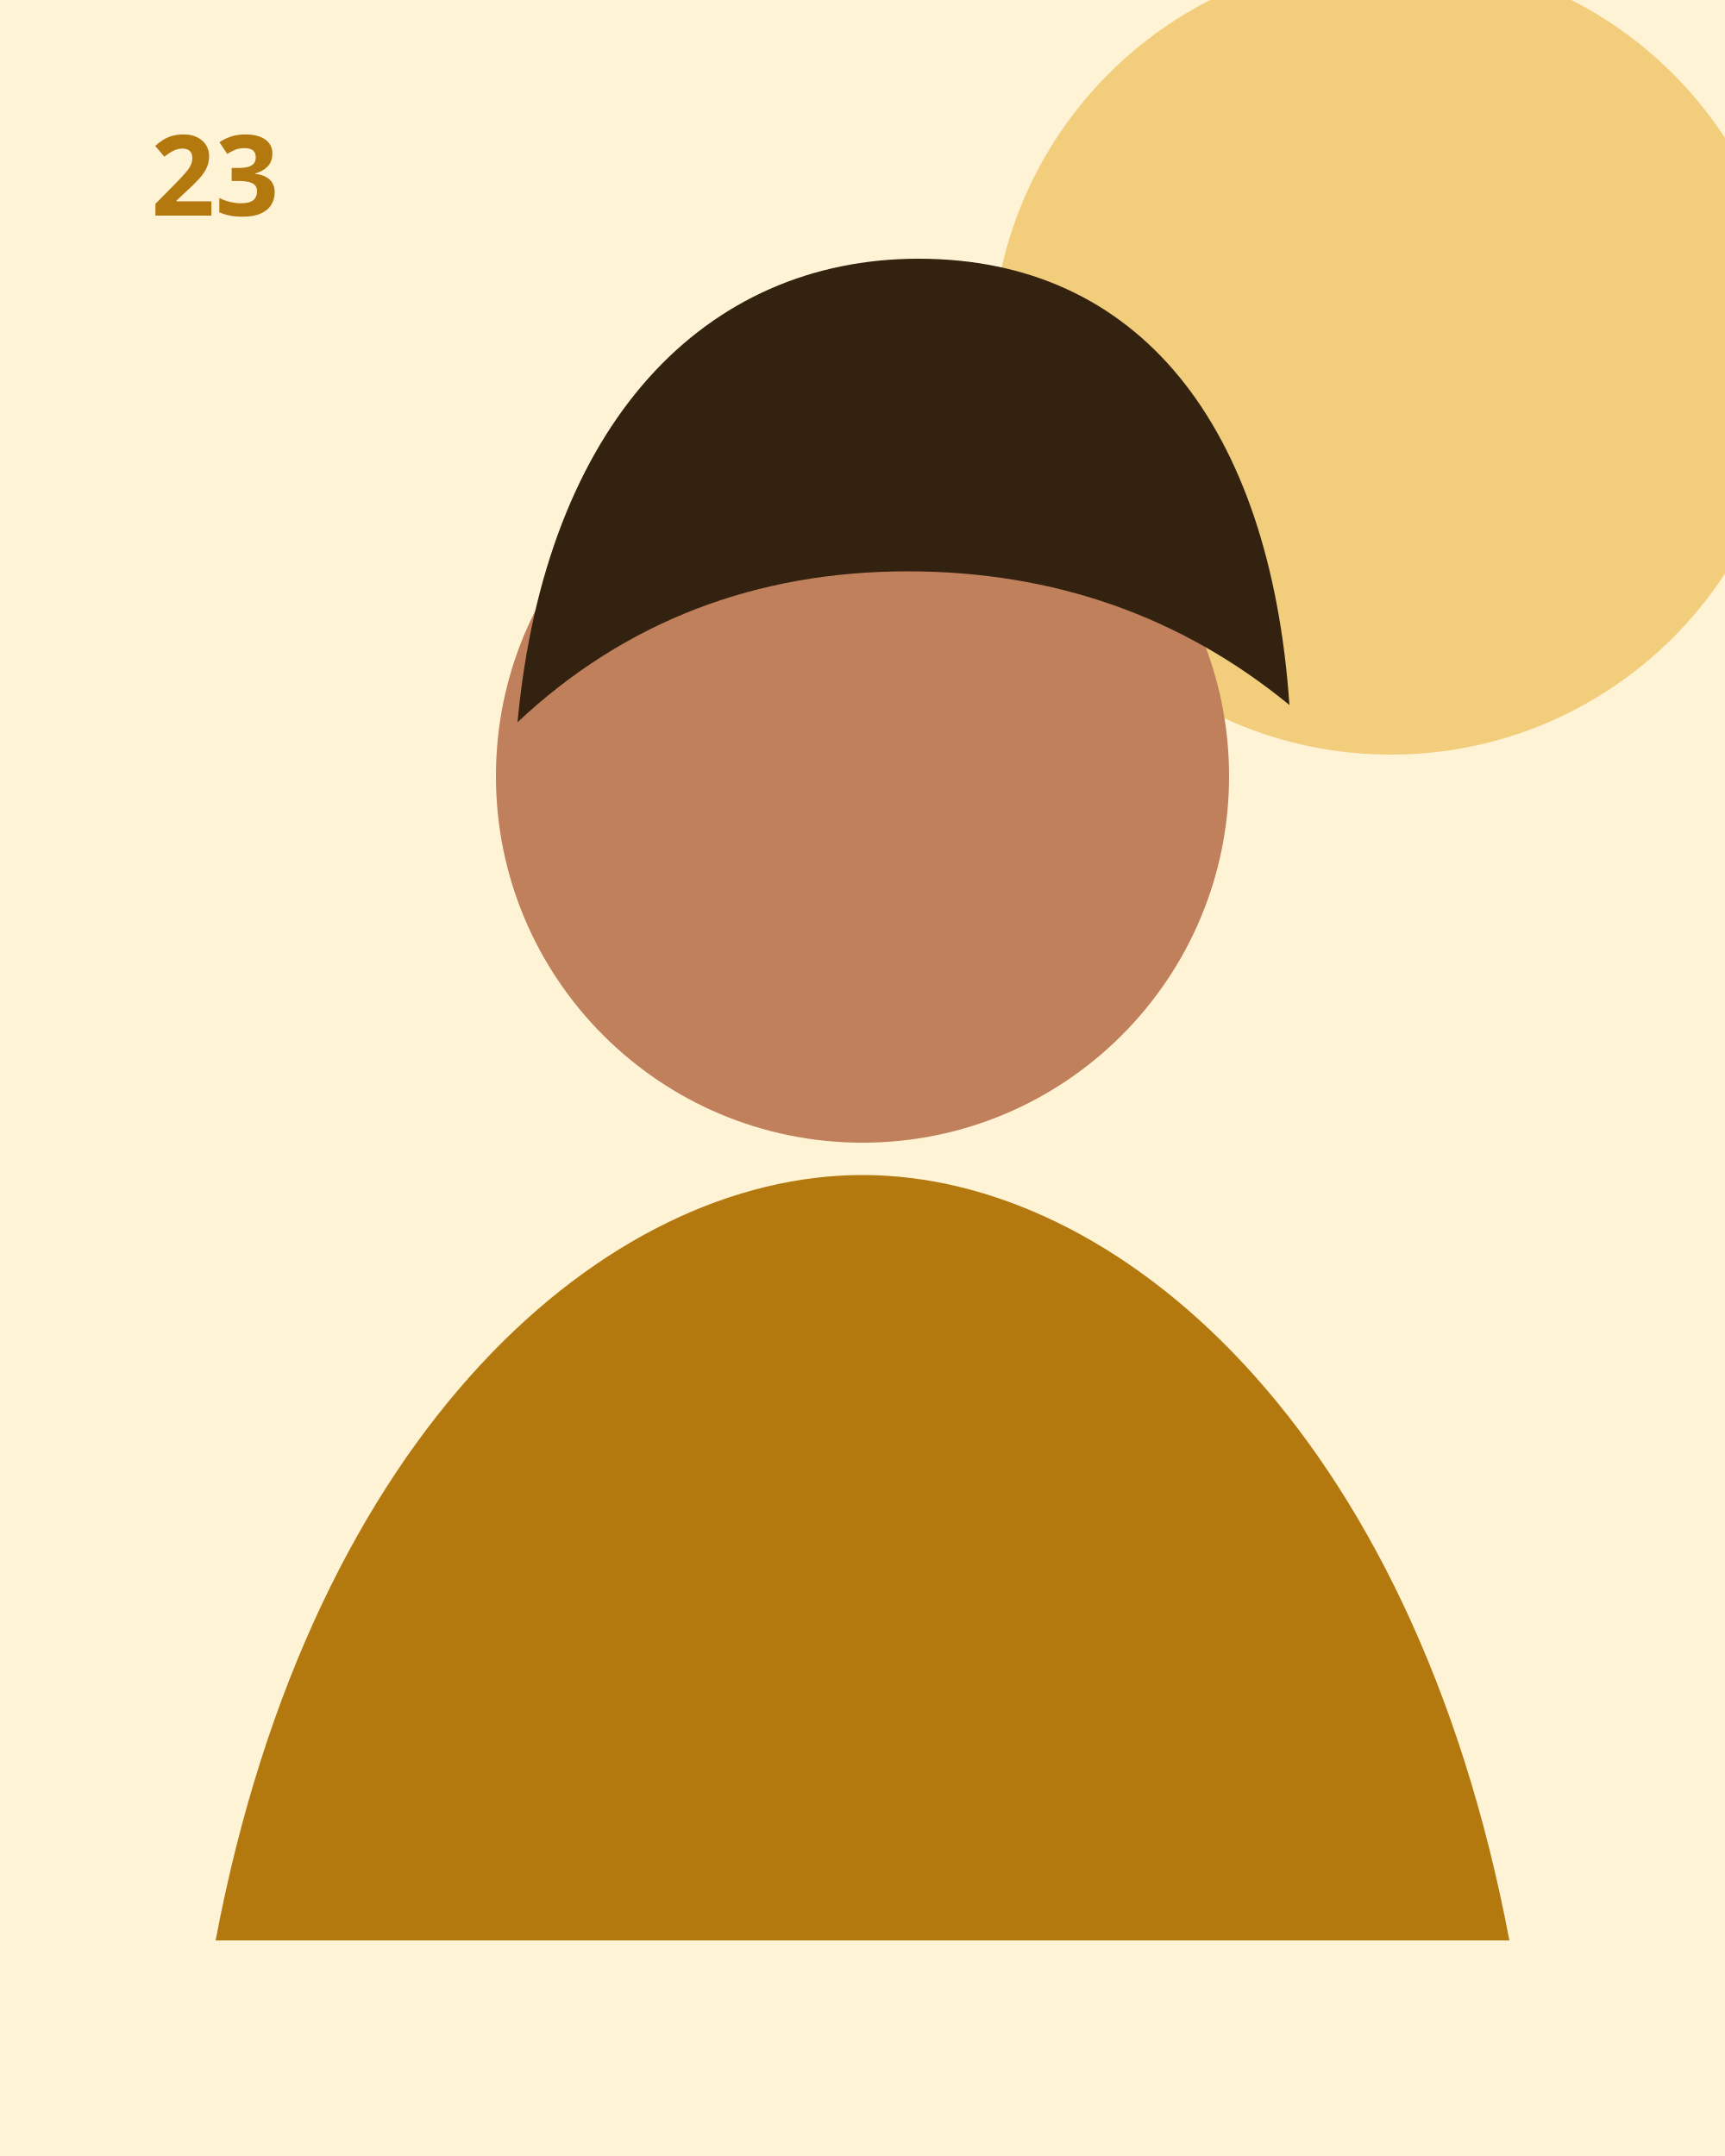
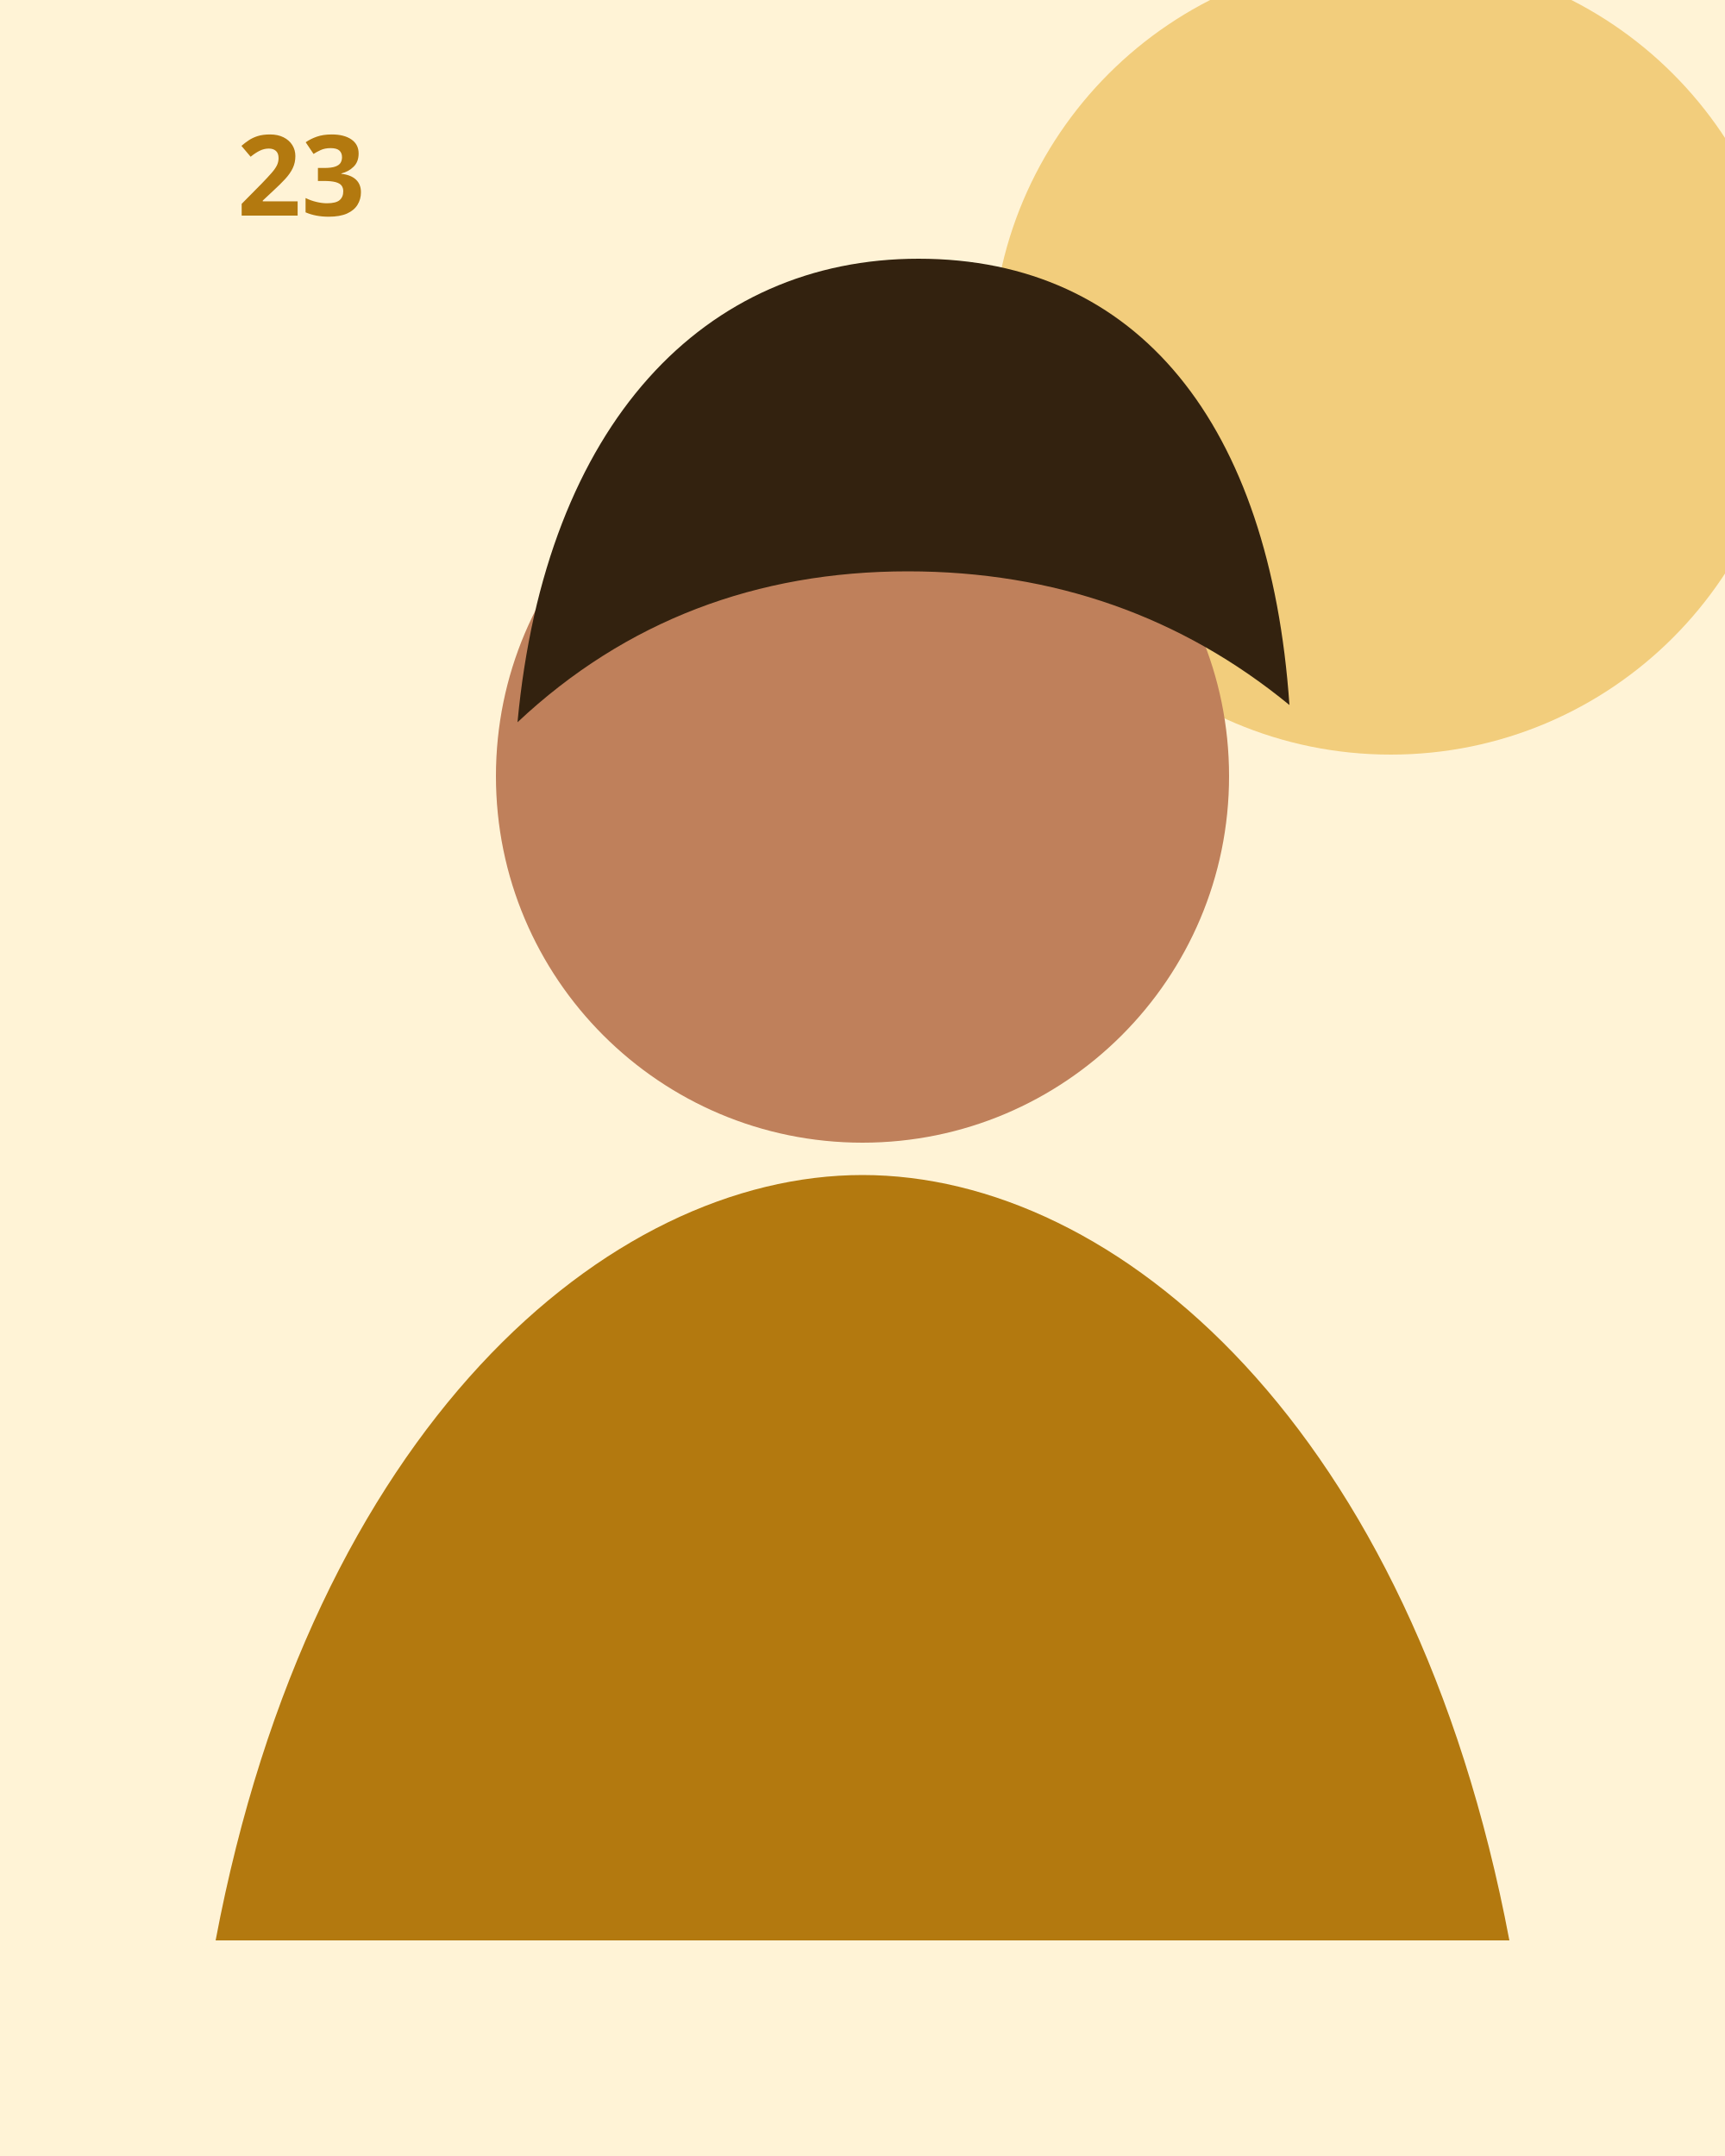
<svg xmlns="http://www.w3.org/2000/svg" viewBox="0 0 800 1000" role="img" aria-labelledby="title">
  <rect width="800" height="1000" fill="#fff3d6" />
  <circle cx="645" cy="165" r="185" fill="#f2cd7c" />
  <path d="M100 900c45-238 182-355 300-355s255 117 300 355" fill="#b3790f" />
  <circle cx="400" cy="360" r="170" fill="#bf805b" />
  <path d="M240 335c13-139 87-215 186-215 102 0 163 77 172 207-50-41-109-62-177-62-70 0-131 23-181 70z" fill="#33220f" />
-   <text x="70" y="100" fill="#b3790f" font-family="sans-serif" font-size="52" font-weight="700">23</text>
+   <text x="110" y="100" fill="#b3790f" font-family="sans-serif" font-size="52" font-weight="700">23</text>
</svg>
